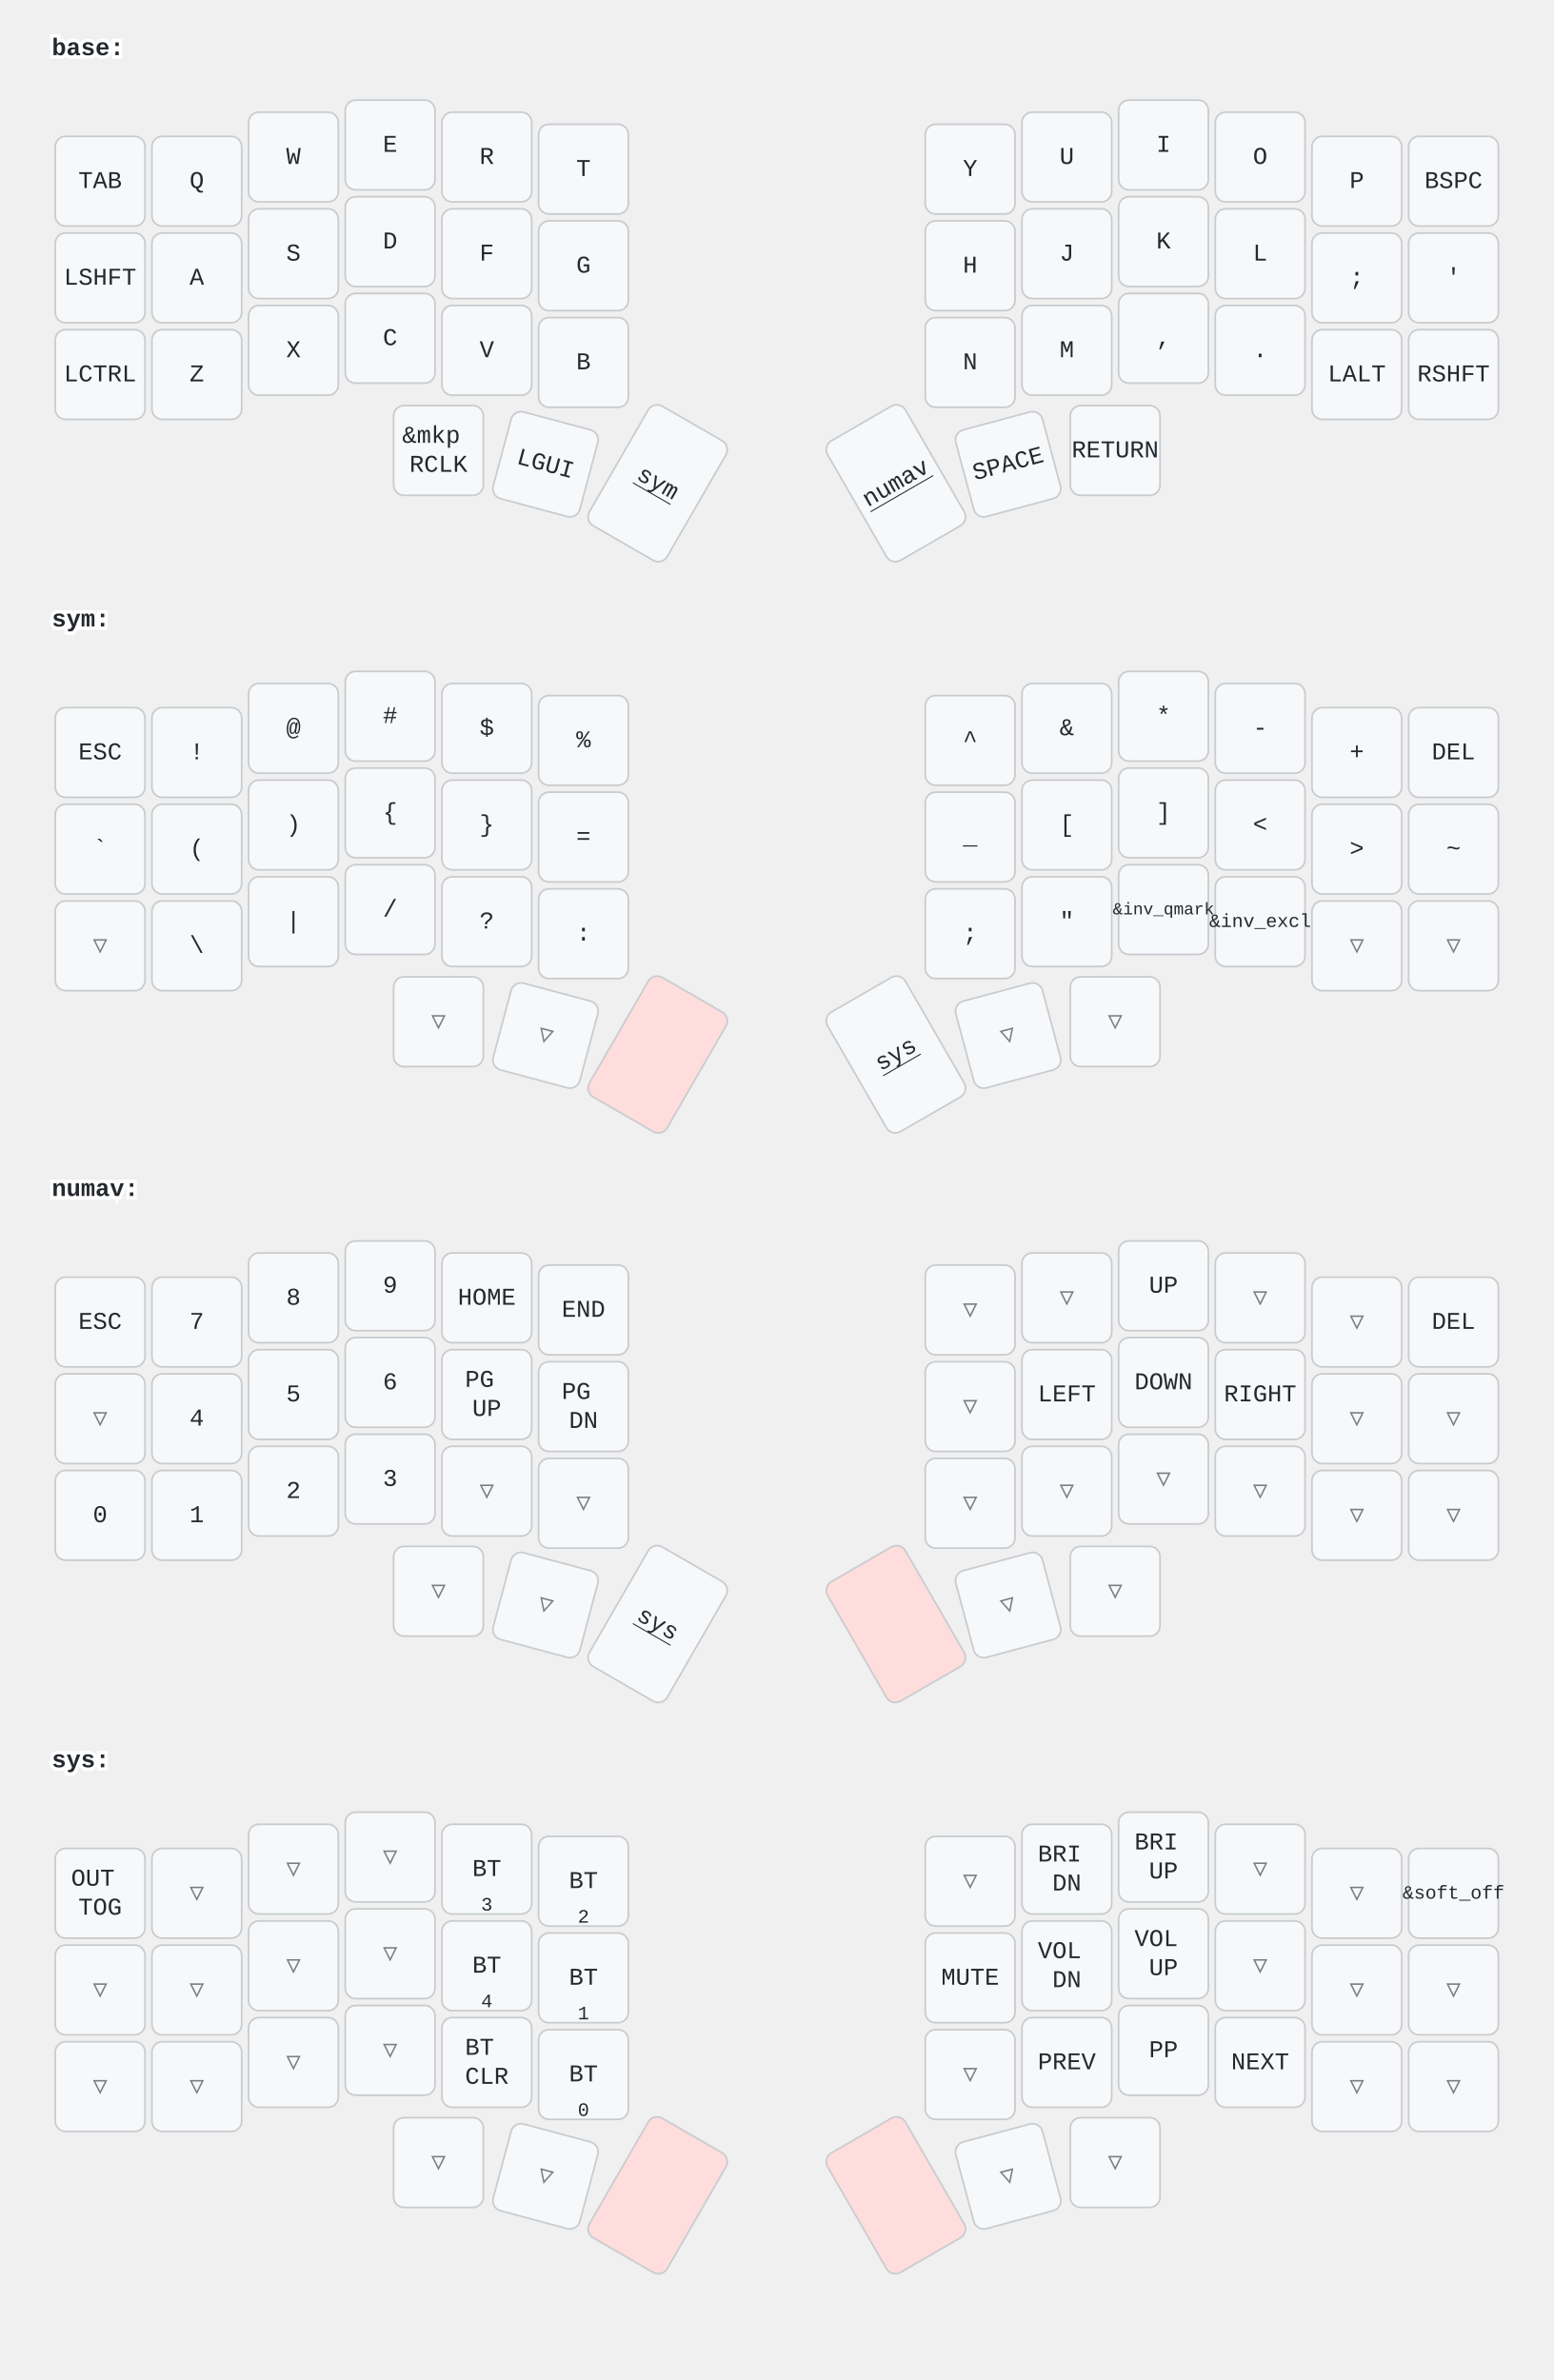
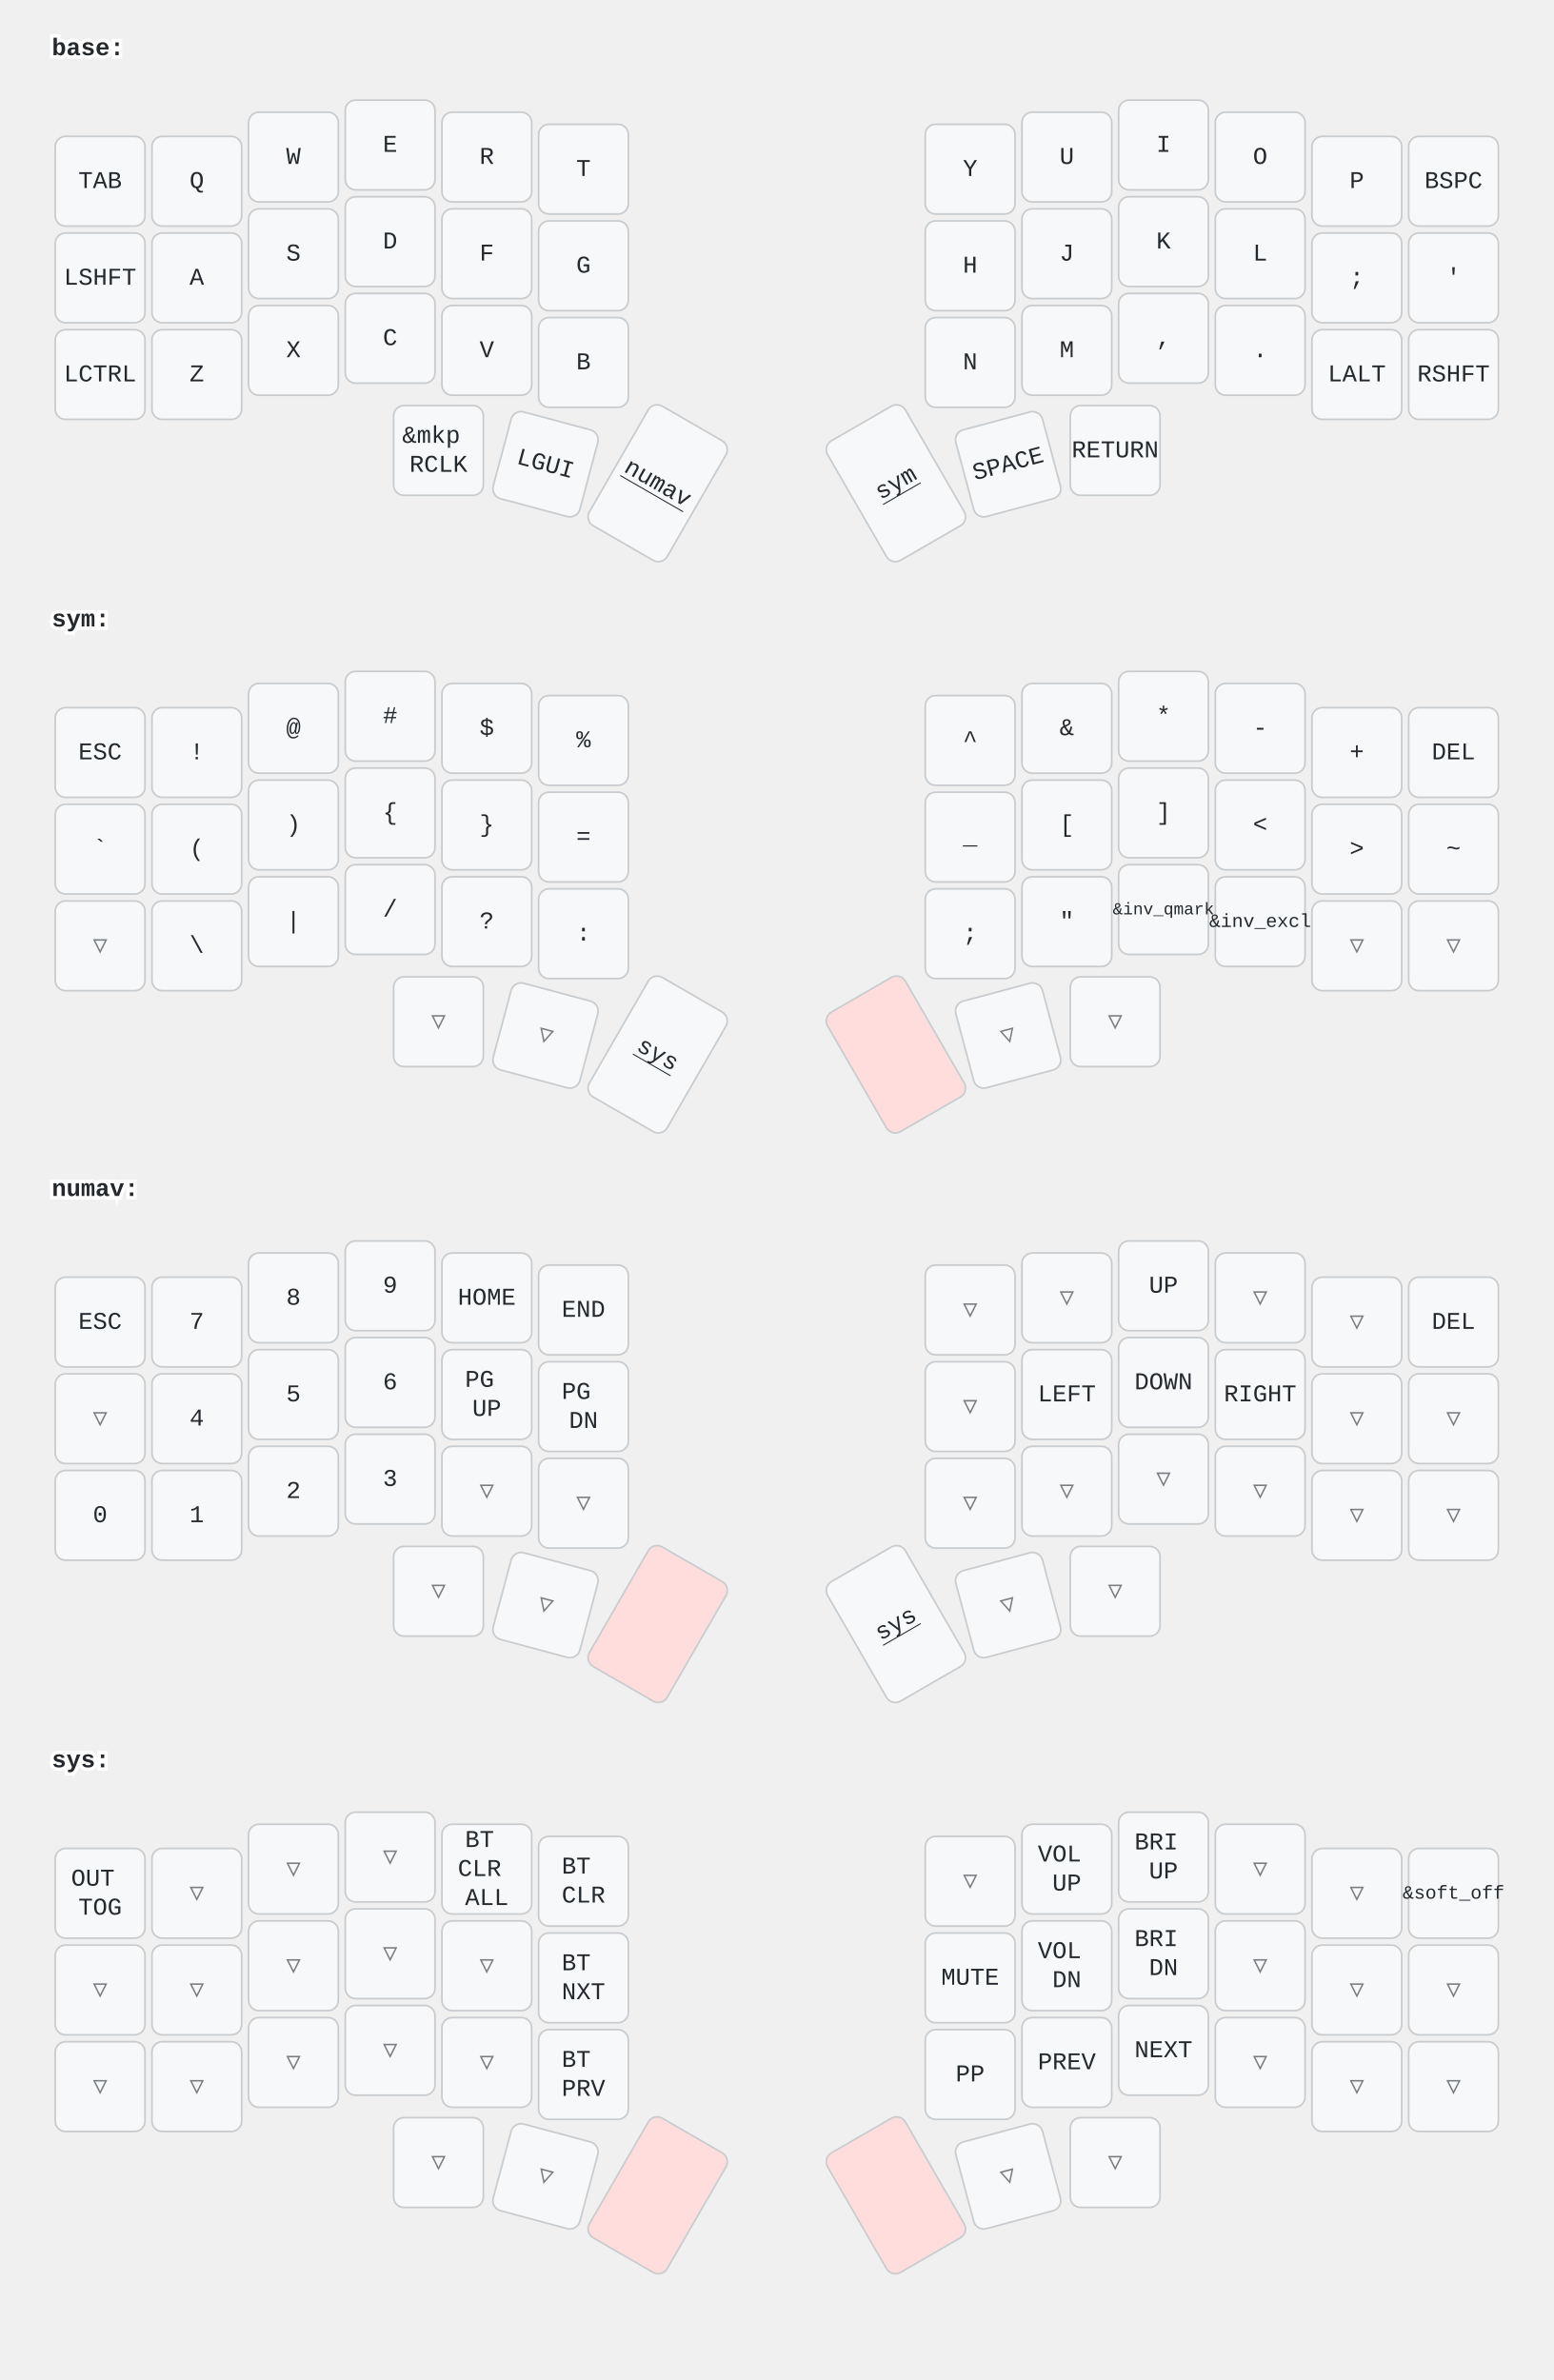
<svg xmlns="http://www.w3.org/2000/svg" width="900" height="1379" viewBox="0 0 900 1379" class="keymap">
  <style>/* inherit to force styles through use tags */
svg path {
    fill: inherit;
}

/* font and background color specifications */
svg.keymap {
    font-family: SFMono-Regular,Consolas,Liberation Mono,Menlo,monospace;
    font-size: 14px;
    font-kerning: normal;
    text-rendering: optimizeLegibility;
    fill: #24292e;
}

/* default key styling */
rect.key {
    fill: #f6f8fa;
}

rect.key, rect.combo {
    stroke: #c9cccf;
    stroke-width: 1;
}

/* default key side styling, only used is draw_key_sides is set */
rect.side {
    filter: brightness(90%);
}

/* color accent for combo boxes */
rect.combo, rect.combo-separate {
    fill: #cdf;
}

/* color accent for held keys */
rect.held, rect.combo.held {
    fill: #fdd;
}

/* color accent for ghost (optional) keys */
rect.ghost, rect.combo.ghost {
    stroke-dasharray: 4, 4;
    stroke-width: 2;
}

text {
    text-anchor: middle;
    dominant-baseline: middle;
}

/* styling for layer labels */
text.label {
    font-weight: bold;
    text-anchor: start;
    stroke: white;
    stroke-width: 4;
    paint-order: stroke;
}

/* styling for optional footer */
text.footer {
    text-anchor: end;
    dominant-baseline: auto;
    stroke: white;
    stroke-width: 4;
    paint-order: stroke;
}

/* styling for combo tap, and key non-tap label text */
text.combo, text.hold, text.shifted, text.left, text.right, text.tl, text.tr, text.bl, text.br {
    font-size: 11px;
}

text.hold, text.bl, text.br {
    text-anchor: middle;
    dominant-baseline: auto;
}

text.shifted, text.tl, text.tr {
    text-anchor: middle;
    dominant-baseline: hanging;
}

text.left, text.tl, text.bl {
    text-anchor: start;
}

text.right, text.tr, text.br {
    text-anchor: end;
}

text.layer-activator {
    text-decoration: underline;
}

/* styling for hold/shifted label text in combo box */
text.combo.hold, text.combo.shifted, text.combo.left, text.combo.right {
    font-size: 8px;
}

/* lighter symbol for transparent keys */
text.trans {
    fill: #7b7e81;
}

/* styling for combo dendrons */
path.combo {
    stroke-width: 1;
    stroke: gray;
    fill: none;
}

/* Start Tabler Icons Cleanup */
/* cannot use height/width with glyphs */
.icon-tabler &gt; path {
    fill: inherit;
    stroke: inherit;
    stroke-width: 2;
}
/* hide tabler's default box */
.icon-tabler &gt; path[stroke="none"][fill="none"] {
    visibility: hidden;
}
/* End Tabler Icons Cleanup */
</style>
  <g transform="translate(30, 0)" class="layer-base">
    <text x="0" y="28" class="label" id="base">base:</text>
    <g transform="translate(0, 56)">
      <g transform="translate(28, 49)" class="key keypos-0">
        <rect rx="6" ry="6" x="-26" y="-26" width="52" height="52" class="key" />
        <text x="0" y="0" class="key tap">TAB</text>
      </g>
      <g transform="translate(84, 49)" class="key keypos-1">
        <rect rx="6" ry="6" x="-26" y="-26" width="52" height="52" class="key" />
        <text x="0" y="0" class="key tap">Q</text>
      </g>
      <g transform="translate(140, 35)" class="key keypos-2">
        <rect rx="6" ry="6" x="-26" y="-26" width="52" height="52" class="key" />
        <text x="0" y="0" class="key tap">W</text>
      </g>
      <g transform="translate(196, 28)" class="key keypos-3">
        <rect rx="6" ry="6" x="-26" y="-26" width="52" height="52" class="key" />
        <text x="0" y="0" class="key tap">E</text>
      </g>
      <g transform="translate(252, 35)" class="key keypos-4">
        <rect rx="6" ry="6" x="-26" y="-26" width="52" height="52" class="key" />
        <text x="0" y="0" class="key tap">R</text>
      </g>
      <g transform="translate(308, 42)" class="key keypos-5">
        <rect rx="6" ry="6" x="-26" y="-26" width="52" height="52" class="key" />
        <text x="0" y="0" class="key tap">T</text>
      </g>
      <g transform="translate(532, 42)" class="key keypos-6">
        <rect rx="6" ry="6" x="-26" y="-26" width="52" height="52" class="key" />
        <text x="0" y="0" class="key tap">Y</text>
      </g>
      <g transform="translate(588, 35)" class="key keypos-7">
        <rect rx="6" ry="6" x="-26" y="-26" width="52" height="52" class="key" />
        <text x="0" y="0" class="key tap">U</text>
      </g>
      <g transform="translate(644, 28)" class="key keypos-8">
        <rect rx="6" ry="6" x="-26" y="-26" width="52" height="52" class="key" />
        <text x="0" y="0" class="key tap">I</text>
      </g>
      <g transform="translate(700, 35)" class="key keypos-9">
        <rect rx="6" ry="6" x="-26" y="-26" width="52" height="52" class="key" />
        <text x="0" y="0" class="key tap">O</text>
      </g>
      <g transform="translate(756, 49)" class="key keypos-10">
        <rect rx="6" ry="6" x="-26" y="-26" width="52" height="52" class="key" />
        <text x="0" y="0" class="key tap">P</text>
      </g>
      <g transform="translate(812, 49)" class="key keypos-11">
        <rect rx="6" ry="6" x="-26" y="-26" width="52" height="52" class="key" />
        <text x="0" y="0" class="key tap">BSPC</text>
      </g>
      <g transform="translate(28, 105)" class="key keypos-12">
        <rect rx="6" ry="6" x="-26" y="-26" width="52" height="52" class="key" />
        <text x="0" y="0" class="key tap">LSHFT</text>
      </g>
      <g transform="translate(84, 105)" class="key keypos-13">
        <rect rx="6" ry="6" x="-26" y="-26" width="52" height="52" class="key" />
        <text x="0" y="0" class="key tap">A</text>
      </g>
      <g transform="translate(140, 91)" class="key keypos-14">
        <rect rx="6" ry="6" x="-26" y="-26" width="52" height="52" class="key" />
        <text x="0" y="0" class="key tap">S</text>
      </g>
      <g transform="translate(196, 84)" class="key keypos-15">
        <rect rx="6" ry="6" x="-26" y="-26" width="52" height="52" class="key" />
        <text x="0" y="0" class="key tap">D</text>
      </g>
      <g transform="translate(252, 91)" class="key keypos-16">
        <rect rx="6" ry="6" x="-26" y="-26" width="52" height="52" class="key" />
        <text x="0" y="0" class="key tap">F</text>
      </g>
      <g transform="translate(308, 98)" class="key keypos-17">
        <rect rx="6" ry="6" x="-26" y="-26" width="52" height="52" class="key" />
        <text x="0" y="0" class="key tap">G</text>
      </g>
      <g transform="translate(532, 98)" class="key keypos-18">
        <rect rx="6" ry="6" x="-26" y="-26" width="52" height="52" class="key" />
        <text x="0" y="0" class="key tap">H</text>
      </g>
      <g transform="translate(588, 91)" class="key keypos-19">
        <rect rx="6" ry="6" x="-26" y="-26" width="52" height="52" class="key" />
        <text x="0" y="0" class="key tap">J</text>
      </g>
      <g transform="translate(644, 84)" class="key keypos-20">
        <rect rx="6" ry="6" x="-26" y="-26" width="52" height="52" class="key" />
        <text x="0" y="0" class="key tap">K</text>
      </g>
      <g transform="translate(700, 91)" class="key keypos-21">
        <rect rx="6" ry="6" x="-26" y="-26" width="52" height="52" class="key" />
        <text x="0" y="0" class="key tap">L</text>
      </g>
      <g transform="translate(756, 105)" class="key keypos-22">
        <rect rx="6" ry="6" x="-26" y="-26" width="52" height="52" class="key" />
        <text x="0" y="0" class="key tap">;</text>
      </g>
      <g transform="translate(812, 105)" class="key keypos-23">
        <rect rx="6" ry="6" x="-26" y="-26" width="52" height="52" class="key" />
        <text x="0" y="0" class="key tap">'</text>
      </g>
      <g transform="translate(28, 161)" class="key keypos-24">
        <rect rx="6" ry="6" x="-26" y="-26" width="52" height="52" class="key" />
        <text x="0" y="0" class="key tap">LCTRL</text>
      </g>
      <g transform="translate(84, 161)" class="key keypos-25">
        <rect rx="6" ry="6" x="-26" y="-26" width="52" height="52" class="key" />
        <text x="0" y="0" class="key tap">Z</text>
      </g>
      <g transform="translate(140, 147)" class="key keypos-26">
        <rect rx="6" ry="6" x="-26" y="-26" width="52" height="52" class="key" />
        <text x="0" y="0" class="key tap">X</text>
      </g>
      <g transform="translate(196, 140)" class="key keypos-27">
        <rect rx="6" ry="6" x="-26" y="-26" width="52" height="52" class="key" />
        <text x="0" y="0" class="key tap">C</text>
      </g>
      <g transform="translate(252, 147)" class="key keypos-28">
        <rect rx="6" ry="6" x="-26" y="-26" width="52" height="52" class="key" />
        <text x="0" y="0" class="key tap">V</text>
      </g>
      <g transform="translate(308, 154)" class="key keypos-29">
        <rect rx="6" ry="6" x="-26" y="-26" width="52" height="52" class="key" />
        <text x="0" y="0" class="key tap">B</text>
      </g>
      <g transform="translate(532, 154)" class="key keypos-30">
        <rect rx="6" ry="6" x="-26" y="-26" width="52" height="52" class="key" />
        <text x="0" y="0" class="key tap">N</text>
      </g>
      <g transform="translate(588, 147)" class="key keypos-31">
        <rect rx="6" ry="6" x="-26" y="-26" width="52" height="52" class="key" />
        <text x="0" y="0" class="key tap">M</text>
      </g>
      <g transform="translate(644, 140)" class="key keypos-32">
        <rect rx="6" ry="6" x="-26" y="-26" width="52" height="52" class="key" />
        <text x="0" y="0" class="key tap">,</text>
      </g>
      <g transform="translate(700, 147)" class="key keypos-33">
        <rect rx="6" ry="6" x="-26" y="-26" width="52" height="52" class="key" />
        <text x="0" y="0" class="key tap">.</text>
      </g>
      <g transform="translate(756, 161)" class="key keypos-34">
        <rect rx="6" ry="6" x="-26" y="-26" width="52" height="52" class="key" />
        <text x="0" y="0" class="key tap">LALT</text>
      </g>
      <g transform="translate(812, 161)" class="key keypos-35">
        <rect rx="6" ry="6" x="-26" y="-26" width="52" height="52" class="key" />
        <text x="0" y="0" class="key tap">RSHFT</text>
      </g>
      <g transform="translate(224, 205)" class="key keypos-36">
        <rect rx="6" ry="6" x="-26" y="-26" width="52" height="52" class="key" />
        <text x="0" y="0" class="key tap">
          <tspan x="0" dy="-0.6em">&amp;mkp</tspan>
          <tspan x="0" dy="1.2em">RCLK</tspan>
        </text>
      </g>
      <g transform="translate(286, 213) rotate(15.0)" class="key keypos-37">
        <rect rx="6" ry="6" x="-26" y="-26" width="52" height="52" class="key" />
        <text x="0" y="0" class="key tap">LGUI</text>
      </g>
      <g transform="translate(351, 224) rotate(30.0)" class="key keypos-38">
        <rect rx="6" ry="6" x="-26" y="-40" width="52" height="80" class="key" />
+         <a href="#numav">
+           <text x="0" y="0" class="key tap layer-activator">numav</text>
+         </a>
+       </g>
+       <g transform="translate(489, 224) rotate(-30.0)" class="key keypos-39">
+         <rect rx="6" ry="6" x="-26" y="-40" width="52" height="80" class="key" />
        <a href="#sym">
          <text x="0" y="0" class="key tap layer-activator">sym</text>
-         </a>
-       </g>
-       <g transform="translate(489, 224) rotate(-30.0)" class="key keypos-39">
-         <rect rx="6" ry="6" x="-26" y="-40" width="52" height="80" class="key" />
-         <a href="#numav">
-           <text x="0" y="0" class="key tap layer-activator">numav</text>
        </a>
      </g>
      <g transform="translate(554, 213) rotate(-15.0)" class="key keypos-40">
        <rect rx="6" ry="6" x="-26" y="-26" width="52" height="52" class="key" />
        <text x="0" y="0" class="key tap">SPACE</text>
      </g>
      <g transform="translate(616, 205)" class="key keypos-41">
        <rect rx="6" ry="6" x="-26" y="-26" width="52" height="52" class="key" />
        <text x="0" y="0" class="key tap">RETURN</text>
      </g>
    </g>
  </g>
  <g transform="translate(30, 331)" class="layer-sym">
    <text x="0" y="28" class="label" id="sym">sym:</text>
    <g transform="translate(0, 56)">
      <g transform="translate(28, 49)" class="key keypos-0">
        <rect rx="6" ry="6" x="-26" y="-26" width="52" height="52" class="key" />
        <text x="0" y="0" class="key tap">ESC</text>
      </g>
      <g transform="translate(84, 49)" class="key keypos-1">
        <rect rx="6" ry="6" x="-26" y="-26" width="52" height="52" class="key" />
        <text x="0" y="0" class="key tap">!</text>
      </g>
      <g transform="translate(140, 35)" class="key keypos-2">
        <rect rx="6" ry="6" x="-26" y="-26" width="52" height="52" class="key" />
        <text x="0" y="0" class="key tap">@</text>
      </g>
      <g transform="translate(196, 28)" class="key keypos-3">
        <rect rx="6" ry="6" x="-26" y="-26" width="52" height="52" class="key" />
        <text x="0" y="0" class="key tap">#</text>
      </g>
      <g transform="translate(252, 35)" class="key keypos-4">
        <rect rx="6" ry="6" x="-26" y="-26" width="52" height="52" class="key" />
        <text x="0" y="0" class="key tap">$</text>
      </g>
      <g transform="translate(308, 42)" class="key keypos-5">
        <rect rx="6" ry="6" x="-26" y="-26" width="52" height="52" class="key" />
        <text x="0" y="0" class="key tap">%</text>
      </g>
      <g transform="translate(532, 42)" class="key keypos-6">
        <rect rx="6" ry="6" x="-26" y="-26" width="52" height="52" class="key" />
        <text x="0" y="0" class="key tap">^</text>
      </g>
      <g transform="translate(588, 35)" class="key keypos-7">
        <rect rx="6" ry="6" x="-26" y="-26" width="52" height="52" class="key" />
        <text x="0" y="0" class="key tap">&amp;</text>
      </g>
      <g transform="translate(644, 28)" class="key keypos-8">
        <rect rx="6" ry="6" x="-26" y="-26" width="52" height="52" class="key" />
        <text x="0" y="0" class="key tap">*</text>
      </g>
      <g transform="translate(700, 35)" class="key keypos-9">
        <rect rx="6" ry="6" x="-26" y="-26" width="52" height="52" class="key" />
        <text x="0" y="0" class="key tap">-</text>
      </g>
      <g transform="translate(756, 49)" class="key keypos-10">
        <rect rx="6" ry="6" x="-26" y="-26" width="52" height="52" class="key" />
        <text x="0" y="0" class="key tap">+</text>
      </g>
      <g transform="translate(812, 49)" class="key keypos-11">
        <rect rx="6" ry="6" x="-26" y="-26" width="52" height="52" class="key" />
        <text x="0" y="0" class="key tap">DEL</text>
      </g>
      <g transform="translate(28, 105)" class="key keypos-12">
        <rect rx="6" ry="6" x="-26" y="-26" width="52" height="52" class="key" />
        <text x="0" y="0" class="key tap">`</text>
      </g>
      <g transform="translate(84, 105)" class="key keypos-13">
        <rect rx="6" ry="6" x="-26" y="-26" width="52" height="52" class="key" />
        <text x="0" y="0" class="key tap">(</text>
      </g>
      <g transform="translate(140, 91)" class="key keypos-14">
        <rect rx="6" ry="6" x="-26" y="-26" width="52" height="52" class="key" />
        <text x="0" y="0" class="key tap">)</text>
      </g>
      <g transform="translate(196, 84)" class="key keypos-15">
        <rect rx="6" ry="6" x="-26" y="-26" width="52" height="52" class="key" />
        <text x="0" y="0" class="key tap">{</text>
      </g>
      <g transform="translate(252, 91)" class="key keypos-16">
        <rect rx="6" ry="6" x="-26" y="-26" width="52" height="52" class="key" />
        <text x="0" y="0" class="key tap">}</text>
      </g>
      <g transform="translate(308, 98)" class="key keypos-17">
        <rect rx="6" ry="6" x="-26" y="-26" width="52" height="52" class="key" />
        <text x="0" y="0" class="key tap">=</text>
      </g>
      <g transform="translate(532, 98)" class="key keypos-18">
        <rect rx="6" ry="6" x="-26" y="-26" width="52" height="52" class="key" />
        <text x="0" y="0" class="key tap">_</text>
      </g>
      <g transform="translate(588, 91)" class="key keypos-19">
        <rect rx="6" ry="6" x="-26" y="-26" width="52" height="52" class="key" />
        <text x="0" y="0" class="key tap">[</text>
      </g>
      <g transform="translate(644, 84)" class="key keypos-20">
        <rect rx="6" ry="6" x="-26" y="-26" width="52" height="52" class="key" />
        <text x="0" y="0" class="key tap">]</text>
      </g>
      <g transform="translate(700, 91)" class="key keypos-21">
        <rect rx="6" ry="6" x="-26" y="-26" width="52" height="52" class="key" />
        <text x="0" y="0" class="key tap">&lt;</text>
      </g>
      <g transform="translate(756, 105)" class="key keypos-22">
        <rect rx="6" ry="6" x="-26" y="-26" width="52" height="52" class="key" />
        <text x="0" y="0" class="key tap">&gt;</text>
      </g>
      <g transform="translate(812, 105)" class="key keypos-23">
        <rect rx="6" ry="6" x="-26" y="-26" width="52" height="52" class="key" />
        <text x="0" y="0" class="key tap">~</text>
      </g>
      <g transform="translate(28, 161)" class="key trans keypos-24">
        <rect rx="6" ry="6" x="-26" y="-26" width="52" height="52" class="key trans" />
        <text x="0" y="0" class="key trans tap">▽</text>
      </g>
      <g transform="translate(84, 161)" class="key keypos-25">
        <rect rx="6" ry="6" x="-26" y="-26" width="52" height="52" class="key" />
        <text x="0" y="0" class="key tap">\</text>
      </g>
      <g transform="translate(140, 147)" class="key keypos-26">
        <rect rx="6" ry="6" x="-26" y="-26" width="52" height="52" class="key" />
        <text x="0" y="0" class="key tap">|</text>
      </g>
      <g transform="translate(196, 140)" class="key keypos-27">
        <rect rx="6" ry="6" x="-26" y="-26" width="52" height="52" class="key" />
        <text x="0" y="0" class="key tap">/</text>
      </g>
      <g transform="translate(252, 147)" class="key keypos-28">
        <rect rx="6" ry="6" x="-26" y="-26" width="52" height="52" class="key" />
        <text x="0" y="0" class="key tap">?</text>
      </g>
      <g transform="translate(308, 154)" class="key keypos-29">
        <rect rx="6" ry="6" x="-26" y="-26" width="52" height="52" class="key" />
        <text x="0" y="0" class="key tap">:</text>
      </g>
      <g transform="translate(532, 154)" class="key keypos-30">
        <rect rx="6" ry="6" x="-26" y="-26" width="52" height="52" class="key" />
        <text x="0" y="0" class="key tap">;</text>
      </g>
      <g transform="translate(588, 147)" class="key keypos-31">
        <rect rx="6" ry="6" x="-26" y="-26" width="52" height="52" class="key" />
        <text x="0" y="0" class="key tap">"</text>
      </g>
      <g transform="translate(644, 140)" class="key keypos-32">
        <rect rx="6" ry="6" x="-26" y="-26" width="52" height="52" class="key" />
        <text x="0" y="0" class="key tap">
          <tspan style="font-size: 70%">&amp;inv_qmark</tspan>
        </text>
      </g>
      <g transform="translate(700, 147)" class="key keypos-33">
        <rect rx="6" ry="6" x="-26" y="-26" width="52" height="52" class="key" />
        <text x="0" y="0" class="key tap">
          <tspan style="font-size: 78%">&amp;inv_excl</tspan>
        </text>
      </g>
      <g transform="translate(756, 161)" class="key trans keypos-34">
        <rect rx="6" ry="6" x="-26" y="-26" width="52" height="52" class="key trans" />
        <text x="0" y="0" class="key trans tap">▽</text>
      </g>
      <g transform="translate(812, 161)" class="key trans keypos-35">
        <rect rx="6" ry="6" x="-26" y="-26" width="52" height="52" class="key trans" />
        <text x="0" y="0" class="key trans tap">▽</text>
      </g>
      <g transform="translate(224, 205)" class="key trans keypos-36">
        <rect rx="6" ry="6" x="-26" y="-26" width="52" height="52" class="key trans" />
        <text x="0" y="0" class="key trans tap">▽</text>
      </g>
      <g transform="translate(286, 213) rotate(15.0)" class="key trans keypos-37">
        <rect rx="6" ry="6" x="-26" y="-26" width="52" height="52" class="key trans" />
        <text x="0" y="0" class="key trans tap">▽</text>
      </g>
-       <g transform="translate(351, 224) rotate(30.0)" class="key held keypos-38">
-         <rect rx="6" ry="6" x="-26" y="-40" width="52" height="80" class="key held" />
-       </g>
-       <g transform="translate(489, 224) rotate(-30.0)" class="key keypos-39">
+       <g transform="translate(351, 224) rotate(30.0)" class="key keypos-38">
        <rect rx="6" ry="6" x="-26" y="-40" width="52" height="80" class="key" />
        <a href="#sys">
          <text x="0" y="0" class="key tap layer-activator">sys</text>
        </a>
+       </g>
+       <g transform="translate(489, 224) rotate(-30.0)" class="key held keypos-39">
+         <rect rx="6" ry="6" x="-26" y="-40" width="52" height="80" class="key held" />
      </g>
      <g transform="translate(554, 213) rotate(-15.0)" class="key trans keypos-40">
        <rect rx="6" ry="6" x="-26" y="-26" width="52" height="52" class="key trans" />
        <text x="0" y="0" class="key trans tap">▽</text>
      </g>
      <g transform="translate(616, 205)" class="key trans keypos-41">
        <rect rx="6" ry="6" x="-26" y="-26" width="52" height="52" class="key trans" />
        <text x="0" y="0" class="key trans tap">▽</text>
      </g>
    </g>
  </g>
  <g transform="translate(30, 661)" class="layer-numav">
    <text x="0" y="28" class="label" id="numav">numav:</text>
    <g transform="translate(0, 56)">
      <g transform="translate(28, 49)" class="key keypos-0">
        <rect rx="6" ry="6" x="-26" y="-26" width="52" height="52" class="key" />
        <text x="0" y="0" class="key tap">ESC</text>
      </g>
      <g transform="translate(84, 49)" class="key keypos-1">
        <rect rx="6" ry="6" x="-26" y="-26" width="52" height="52" class="key" />
        <text x="0" y="0" class="key tap">7</text>
      </g>
      <g transform="translate(140, 35)" class="key keypos-2">
        <rect rx="6" ry="6" x="-26" y="-26" width="52" height="52" class="key" />
        <text x="0" y="0" class="key tap">8</text>
      </g>
      <g transform="translate(196, 28)" class="key keypos-3">
        <rect rx="6" ry="6" x="-26" y="-26" width="52" height="52" class="key" />
        <text x="0" y="0" class="key tap">9</text>
      </g>
      <g transform="translate(252, 35)" class="key keypos-4">
        <rect rx="6" ry="6" x="-26" y="-26" width="52" height="52" class="key" />
        <text x="0" y="0" class="key tap">HOME</text>
      </g>
      <g transform="translate(308, 42)" class="key keypos-5">
        <rect rx="6" ry="6" x="-26" y="-26" width="52" height="52" class="key" />
        <text x="0" y="0" class="key tap">END</text>
      </g>
      <g transform="translate(532, 42)" class="key trans keypos-6">
        <rect rx="6" ry="6" x="-26" y="-26" width="52" height="52" class="key trans" />
        <text x="0" y="0" class="key trans tap">▽</text>
      </g>
      <g transform="translate(588, 35)" class="key trans keypos-7">
        <rect rx="6" ry="6" x="-26" y="-26" width="52" height="52" class="key trans" />
        <text x="0" y="0" class="key trans tap">▽</text>
      </g>
      <g transform="translate(644, 28)" class="key keypos-8">
        <rect rx="6" ry="6" x="-26" y="-26" width="52" height="52" class="key" />
        <text x="0" y="0" class="key tap">UP</text>
      </g>
      <g transform="translate(700, 35)" class="key trans keypos-9">
        <rect rx="6" ry="6" x="-26" y="-26" width="52" height="52" class="key trans" />
        <text x="0" y="0" class="key trans tap">▽</text>
      </g>
      <g transform="translate(756, 49)" class="key trans keypos-10">
        <rect rx="6" ry="6" x="-26" y="-26" width="52" height="52" class="key trans" />
        <text x="0" y="0" class="key trans tap">▽</text>
      </g>
      <g transform="translate(812, 49)" class="key keypos-11">
        <rect rx="6" ry="6" x="-26" y="-26" width="52" height="52" class="key" />
        <text x="0" y="0" class="key tap">DEL</text>
      </g>
      <g transform="translate(28, 105)" class="key trans keypos-12">
        <rect rx="6" ry="6" x="-26" y="-26" width="52" height="52" class="key trans" />
        <text x="0" y="0" class="key trans tap">▽</text>
      </g>
      <g transform="translate(84, 105)" class="key keypos-13">
        <rect rx="6" ry="6" x="-26" y="-26" width="52" height="52" class="key" />
        <text x="0" y="0" class="key tap">4</text>
      </g>
      <g transform="translate(140, 91)" class="key keypos-14">
        <rect rx="6" ry="6" x="-26" y="-26" width="52" height="52" class="key" />
        <text x="0" y="0" class="key tap">5</text>
      </g>
      <g transform="translate(196, 84)" class="key keypos-15">
        <rect rx="6" ry="6" x="-26" y="-26" width="52" height="52" class="key" />
        <text x="0" y="0" class="key tap">6</text>
      </g>
      <g transform="translate(252, 91)" class="key keypos-16">
        <rect rx="6" ry="6" x="-26" y="-26" width="52" height="52" class="key" />
        <text x="0" y="0" class="key tap">
          <tspan x="0" dy="-0.6em">PG</tspan>
          <tspan x="0" dy="1.2em">UP</tspan>
        </text>
      </g>
      <g transform="translate(308, 98)" class="key keypos-17">
        <rect rx="6" ry="6" x="-26" y="-26" width="52" height="52" class="key" />
        <text x="0" y="0" class="key tap">
          <tspan x="0" dy="-0.6em">PG</tspan>
          <tspan x="0" dy="1.2em">DN</tspan>
        </text>
      </g>
      <g transform="translate(532, 98)" class="key trans keypos-18">
        <rect rx="6" ry="6" x="-26" y="-26" width="52" height="52" class="key trans" />
        <text x="0" y="0" class="key trans tap">▽</text>
      </g>
      <g transform="translate(588, 91)" class="key keypos-19">
        <rect rx="6" ry="6" x="-26" y="-26" width="52" height="52" class="key" />
        <text x="0" y="0" class="key tap">LEFT</text>
      </g>
      <g transform="translate(644, 84)" class="key keypos-20">
        <rect rx="6" ry="6" x="-26" y="-26" width="52" height="52" class="key" />
        <text x="0" y="0" class="key tap">DOWN</text>
      </g>
      <g transform="translate(700, 91)" class="key keypos-21">
        <rect rx="6" ry="6" x="-26" y="-26" width="52" height="52" class="key" />
        <text x="0" y="0" class="key tap">RIGHT</text>
      </g>
      <g transform="translate(756, 105)" class="key trans keypos-22">
        <rect rx="6" ry="6" x="-26" y="-26" width="52" height="52" class="key trans" />
        <text x="0" y="0" class="key trans tap">▽</text>
      </g>
      <g transform="translate(812, 105)" class="key trans keypos-23">
        <rect rx="6" ry="6" x="-26" y="-26" width="52" height="52" class="key trans" />
        <text x="0" y="0" class="key trans tap">▽</text>
      </g>
      <g transform="translate(28, 161)" class="key keypos-24">
        <rect rx="6" ry="6" x="-26" y="-26" width="52" height="52" class="key" />
        <text x="0" y="0" class="key tap">0</text>
      </g>
      <g transform="translate(84, 161)" class="key keypos-25">
        <rect rx="6" ry="6" x="-26" y="-26" width="52" height="52" class="key" />
        <text x="0" y="0" class="key tap">1</text>
      </g>
      <g transform="translate(140, 147)" class="key keypos-26">
        <rect rx="6" ry="6" x="-26" y="-26" width="52" height="52" class="key" />
        <text x="0" y="0" class="key tap">2</text>
      </g>
      <g transform="translate(196, 140)" class="key keypos-27">
        <rect rx="6" ry="6" x="-26" y="-26" width="52" height="52" class="key" />
        <text x="0" y="0" class="key tap">3</text>
      </g>
      <g transform="translate(252, 147)" class="key trans keypos-28">
        <rect rx="6" ry="6" x="-26" y="-26" width="52" height="52" class="key trans" />
        <text x="0" y="0" class="key trans tap">▽</text>
      </g>
      <g transform="translate(308, 154)" class="key trans keypos-29">
        <rect rx="6" ry="6" x="-26" y="-26" width="52" height="52" class="key trans" />
        <text x="0" y="0" class="key trans tap">▽</text>
      </g>
      <g transform="translate(532, 154)" class="key trans keypos-30">
        <rect rx="6" ry="6" x="-26" y="-26" width="52" height="52" class="key trans" />
        <text x="0" y="0" class="key trans tap">▽</text>
      </g>
      <g transform="translate(588, 147)" class="key trans keypos-31">
        <rect rx="6" ry="6" x="-26" y="-26" width="52" height="52" class="key trans" />
        <text x="0" y="0" class="key trans tap">▽</text>
      </g>
      <g transform="translate(644, 140)" class="key trans keypos-32">
        <rect rx="6" ry="6" x="-26" y="-26" width="52" height="52" class="key trans" />
        <text x="0" y="0" class="key trans tap">▽</text>
      </g>
      <g transform="translate(700, 147)" class="key trans keypos-33">
        <rect rx="6" ry="6" x="-26" y="-26" width="52" height="52" class="key trans" />
        <text x="0" y="0" class="key trans tap">▽</text>
      </g>
      <g transform="translate(756, 161)" class="key trans keypos-34">
        <rect rx="6" ry="6" x="-26" y="-26" width="52" height="52" class="key trans" />
        <text x="0" y="0" class="key trans tap">▽</text>
      </g>
      <g transform="translate(812, 161)" class="key trans keypos-35">
        <rect rx="6" ry="6" x="-26" y="-26" width="52" height="52" class="key trans" />
        <text x="0" y="0" class="key trans tap">▽</text>
      </g>
      <g transform="translate(224, 205)" class="key trans keypos-36">
        <rect rx="6" ry="6" x="-26" y="-26" width="52" height="52" class="key trans" />
        <text x="0" y="0" class="key trans tap">▽</text>
      </g>
      <g transform="translate(286, 213) rotate(15.0)" class="key trans keypos-37">
        <rect rx="6" ry="6" x="-26" y="-26" width="52" height="52" class="key trans" />
        <text x="0" y="0" class="key trans tap">▽</text>
      </g>
-       <g transform="translate(351, 224) rotate(30.0)" class="key keypos-38">
+       <g transform="translate(351, 224) rotate(30.0)" class="key held keypos-38">
+         <rect rx="6" ry="6" x="-26" y="-40" width="52" height="80" class="key held" />
+       </g>
+       <g transform="translate(489, 224) rotate(-30.0)" class="key keypos-39">
        <rect rx="6" ry="6" x="-26" y="-40" width="52" height="80" class="key" />
        <a href="#sys">
          <text x="0" y="0" class="key tap layer-activator">sys</text>
        </a>
-       </g>
-       <g transform="translate(489, 224) rotate(-30.0)" class="key held keypos-39">
-         <rect rx="6" ry="6" x="-26" y="-40" width="52" height="80" class="key held" />
      </g>
      <g transform="translate(554, 213) rotate(-15.0)" class="key trans keypos-40">
        <rect rx="6" ry="6" x="-26" y="-26" width="52" height="52" class="key trans" />
        <text x="0" y="0" class="key trans tap">▽</text>
      </g>
      <g transform="translate(616, 205)" class="key trans keypos-41">
        <rect rx="6" ry="6" x="-26" y="-26" width="52" height="52" class="key trans" />
        <text x="0" y="0" class="key trans tap">▽</text>
      </g>
    </g>
  </g>
  <g transform="translate(30, 992)" class="layer-sys">
    <text x="0" y="28" class="label" id="sys">sys:</text>
    <g transform="translate(0, 56)">
      <g transform="translate(28, 49)" class="key keypos-0">
        <rect rx="6" ry="6" x="-26" y="-26" width="52" height="52" class="key" />
        <text x="0" y="0" class="key tap">
          <tspan x="0" dy="-0.6em">OUT</tspan>
          <tspan x="0" dy="1.2em">TOG</tspan>
        </text>
      </g>
      <g transform="translate(84, 49)" class="key trans keypos-1">
        <rect rx="6" ry="6" x="-26" y="-26" width="52" height="52" class="key trans" />
        <text x="0" y="0" class="key trans tap">▽</text>
      </g>
      <g transform="translate(140, 35)" class="key trans keypos-2">
        <rect rx="6" ry="6" x="-26" y="-26" width="52" height="52" class="key trans" />
        <text x="0" y="0" class="key trans tap">▽</text>
      </g>
      <g transform="translate(196, 28)" class="key trans keypos-3">
        <rect rx="6" ry="6" x="-26" y="-26" width="52" height="52" class="key trans" />
        <text x="0" y="0" class="key trans tap">▽</text>
      </g>
      <g transform="translate(252, 35)" class="key keypos-4">
        <rect rx="6" ry="6" x="-26" y="-26" width="52" height="52" class="key" />
-         <text x="0" y="0" class="key tap">BT</text>
-         <text x="0" y="24" class="key hold">3</text>
+         <text x="0" y="0" class="key tap">
+           <tspan x="0" dy="-1.2em">BT</tspan>
+           <tspan x="0" dy="1.2em">CLR</tspan>
+           <tspan x="0" dy="1.2em">ALL</tspan>
+         </text>
      </g>
      <g transform="translate(308, 42)" class="key keypos-5">
        <rect rx="6" ry="6" x="-26" y="-26" width="52" height="52" class="key" />
-         <text x="0" y="0" class="key tap">BT</text>
-         <text x="0" y="24" class="key hold">2</text>
+         <text x="0" y="0" class="key tap">
+           <tspan x="0" dy="-0.6em">BT</tspan>
+           <tspan x="0" dy="1.2em">CLR</tspan>
+         </text>
      </g>
      <g transform="translate(532, 42)" class="key trans keypos-6">
        <rect rx="6" ry="6" x="-26" y="-26" width="52" height="52" class="key trans" />
        <text x="0" y="0" class="key trans tap">▽</text>
      </g>
      <g transform="translate(588, 35)" class="key keypos-7">
+         <rect rx="6" ry="6" x="-26" y="-26" width="52" height="52" class="key" />
+         <text x="0" y="0" class="key tap">
+           <tspan x="0" dy="-0.6em">VOL</tspan>
+           <tspan x="0" dy="1.2em">UP</tspan>
+         </text>
+       </g>
+       <g transform="translate(644, 28)" class="key keypos-8">
+         <rect rx="6" ry="6" x="-26" y="-26" width="52" height="52" class="key" />
+         <text x="0" y="0" class="key tap">
+           <tspan x="0" dy="-0.6em">BRI</tspan>
+           <tspan x="0" dy="1.2em">UP</tspan>
+         </text>
+       </g>
+       <g transform="translate(700, 35)" class="key trans keypos-9">
+         <rect rx="6" ry="6" x="-26" y="-26" width="52" height="52" class="key trans" />
+         <text x="0" y="0" class="key trans tap">▽</text>
+       </g>
+       <g transform="translate(756, 49)" class="key trans keypos-10">
+         <rect rx="6" ry="6" x="-26" y="-26" width="52" height="52" class="key trans" />
+         <text x="0" y="0" class="key trans tap">▽</text>
+       </g>
+       <g transform="translate(812, 49)" class="key keypos-11">
+         <rect rx="6" ry="6" x="-26" y="-26" width="52" height="52" class="key" />
+         <text x="0" y="0" class="key tap">
+           <tspan style="font-size: 78%">&amp;soft_off</tspan>
+         </text>
+       </g>
+       <g transform="translate(28, 105)" class="key trans keypos-12">
+         <rect rx="6" ry="6" x="-26" y="-26" width="52" height="52" class="key trans" />
+         <text x="0" y="0" class="key trans tap">▽</text>
+       </g>
+       <g transform="translate(84, 105)" class="key trans keypos-13">
+         <rect rx="6" ry="6" x="-26" y="-26" width="52" height="52" class="key trans" />
+         <text x="0" y="0" class="key trans tap">▽</text>
+       </g>
+       <g transform="translate(140, 91)" class="key trans keypos-14">
+         <rect rx="6" ry="6" x="-26" y="-26" width="52" height="52" class="key trans" />
+         <text x="0" y="0" class="key trans tap">▽</text>
+       </g>
+       <g transform="translate(196, 84)" class="key trans keypos-15">
+         <rect rx="6" ry="6" x="-26" y="-26" width="52" height="52" class="key trans" />
+         <text x="0" y="0" class="key trans tap">▽</text>
+       </g>
+       <g transform="translate(252, 91)" class="key trans keypos-16">
+         <rect rx="6" ry="6" x="-26" y="-26" width="52" height="52" class="key trans" />
+         <text x="0" y="0" class="key trans tap">▽</text>
+       </g>
+       <g transform="translate(308, 98)" class="key keypos-17">
+         <rect rx="6" ry="6" x="-26" y="-26" width="52" height="52" class="key" />
+         <text x="0" y="0" class="key tap">
+           <tspan x="0" dy="-0.6em">BT</tspan>
+           <tspan x="0" dy="1.2em">NXT</tspan>
+         </text>
+       </g>
+       <g transform="translate(532, 98)" class="key keypos-18">
+         <rect rx="6" ry="6" x="-26" y="-26" width="52" height="52" class="key" />
+         <text x="0" y="0" class="key tap">MUTE</text>
+       </g>
+       <g transform="translate(588, 91)" class="key keypos-19">
+         <rect rx="6" ry="6" x="-26" y="-26" width="52" height="52" class="key" />
+         <text x="0" y="0" class="key tap">
+           <tspan x="0" dy="-0.6em">VOL</tspan>
+           <tspan x="0" dy="1.2em">DN</tspan>
+         </text>
+       </g>
+       <g transform="translate(644, 84)" class="key keypos-20">
        <rect rx="6" ry="6" x="-26" y="-26" width="52" height="52" class="key" />
        <text x="0" y="0" class="key tap">
          <tspan x="0" dy="-0.6em">BRI</tspan>
          <tspan x="0" dy="1.2em">DN</tspan>
        </text>
      </g>
-       <g transform="translate(644, 28)" class="key keypos-8">
-         <rect rx="6" ry="6" x="-26" y="-26" width="52" height="52" class="key" />
-         <text x="0" y="0" class="key tap">
-           <tspan x="0" dy="-0.6em">BRI</tspan>
-           <tspan x="0" dy="1.2em">UP</tspan>
-         </text>
-       </g>
-       <g transform="translate(700, 35)" class="key trans keypos-9">
-         <rect rx="6" ry="6" x="-26" y="-26" width="52" height="52" class="key trans" />
-         <text x="0" y="0" class="key trans tap">▽</text>
-       </g>
-       <g transform="translate(756, 49)" class="key trans keypos-10">
-         <rect rx="6" ry="6" x="-26" y="-26" width="52" height="52" class="key trans" />
-         <text x="0" y="0" class="key trans tap">▽</text>
-       </g>
-       <g transform="translate(812, 49)" class="key keypos-11">
-         <rect rx="6" ry="6" x="-26" y="-26" width="52" height="52" class="key" />
-         <text x="0" y="0" class="key tap">
-           <tspan style="font-size: 78%">&amp;soft_off</tspan>
-         </text>
-       </g>
-       <g transform="translate(28, 105)" class="key trans keypos-12">
-         <rect rx="6" ry="6" x="-26" y="-26" width="52" height="52" class="key trans" />
-         <text x="0" y="0" class="key trans tap">▽</text>
-       </g>
-       <g transform="translate(84, 105)" class="key trans keypos-13">
-         <rect rx="6" ry="6" x="-26" y="-26" width="52" height="52" class="key trans" />
-         <text x="0" y="0" class="key trans tap">▽</text>
-       </g>
-       <g transform="translate(140, 91)" class="key trans keypos-14">
-         <rect rx="6" ry="6" x="-26" y="-26" width="52" height="52" class="key trans" />
-         <text x="0" y="0" class="key trans tap">▽</text>
-       </g>
-       <g transform="translate(196, 84)" class="key trans keypos-15">
-         <rect rx="6" ry="6" x="-26" y="-26" width="52" height="52" class="key trans" />
-         <text x="0" y="0" class="key trans tap">▽</text>
-       </g>
-       <g transform="translate(252, 91)" class="key keypos-16">
-         <rect rx="6" ry="6" x="-26" y="-26" width="52" height="52" class="key" />
-         <text x="0" y="0" class="key tap">BT</text>
-         <text x="0" y="24" class="key hold">4</text>
-       </g>
-       <g transform="translate(308, 98)" class="key keypos-17">
-         <rect rx="6" ry="6" x="-26" y="-26" width="52" height="52" class="key" />
-         <text x="0" y="0" class="key tap">BT</text>
-         <text x="0" y="24" class="key hold">1</text>
-       </g>
-       <g transform="translate(532, 98)" class="key keypos-18">
-         <rect rx="6" ry="6" x="-26" y="-26" width="52" height="52" class="key" />
-         <text x="0" y="0" class="key tap">MUTE</text>
-       </g>
-       <g transform="translate(588, 91)" class="key keypos-19">
-         <rect rx="6" ry="6" x="-26" y="-26" width="52" height="52" class="key" />
-         <text x="0" y="0" class="key tap">
-           <tspan x="0" dy="-0.6em">VOL</tspan>
-           <tspan x="0" dy="1.2em">DN</tspan>
-         </text>
-       </g>
-       <g transform="translate(644, 84)" class="key keypos-20">
-         <rect rx="6" ry="6" x="-26" y="-26" width="52" height="52" class="key" />
-         <text x="0" y="0" class="key tap">
-           <tspan x="0" dy="-0.6em">VOL</tspan>
-           <tspan x="0" dy="1.2em">UP</tspan>
-         </text>
-       </g>
      <g transform="translate(700, 91)" class="key trans keypos-21">
        <rect rx="6" ry="6" x="-26" y="-26" width="52" height="52" class="key trans" />
        <text x="0" y="0" class="key trans tap">▽</text>
      </g>
      <g transform="translate(756, 105)" class="key trans keypos-22">
        <rect rx="6" ry="6" x="-26" y="-26" width="52" height="52" class="key trans" />
        <text x="0" y="0" class="key trans tap">▽</text>
      </g>
      <g transform="translate(812, 105)" class="key trans keypos-23">
        <rect rx="6" ry="6" x="-26" y="-26" width="52" height="52" class="key trans" />
        <text x="0" y="0" class="key trans tap">▽</text>
      </g>
      <g transform="translate(28, 161)" class="key trans keypos-24">
        <rect rx="6" ry="6" x="-26" y="-26" width="52" height="52" class="key trans" />
        <text x="0" y="0" class="key trans tap">▽</text>
      </g>
      <g transform="translate(84, 161)" class="key trans keypos-25">
        <rect rx="6" ry="6" x="-26" y="-26" width="52" height="52" class="key trans" />
        <text x="0" y="0" class="key trans tap">▽</text>
      </g>
      <g transform="translate(140, 147)" class="key trans keypos-26">
        <rect rx="6" ry="6" x="-26" y="-26" width="52" height="52" class="key trans" />
        <text x="0" y="0" class="key trans tap">▽</text>
      </g>
      <g transform="translate(196, 140)" class="key trans keypos-27">
        <rect rx="6" ry="6" x="-26" y="-26" width="52" height="52" class="key trans" />
        <text x="0" y="0" class="key trans tap">▽</text>
      </g>
-       <g transform="translate(252, 147)" class="key keypos-28">
+       <g transform="translate(252, 147)" class="key trans keypos-28">
+         <rect rx="6" ry="6" x="-26" y="-26" width="52" height="52" class="key trans" />
+         <text x="0" y="0" class="key trans tap">▽</text>
+       </g>
+       <g transform="translate(308, 154)" class="key keypos-29">
        <rect rx="6" ry="6" x="-26" y="-26" width="52" height="52" class="key" />
        <text x="0" y="0" class="key tap">
          <tspan x="0" dy="-0.6em">BT</tspan>
-           <tspan x="0" dy="1.2em">CLR</tspan>
-         </text>
-       </g>
-       <g transform="translate(308, 154)" class="key keypos-29">
-         <rect rx="6" ry="6" x="-26" y="-26" width="52" height="52" class="key" />
-         <text x="0" y="0" class="key tap">BT</text>
-         <text x="0" y="24" class="key hold">0</text>
-       </g>
-       <g transform="translate(532, 154)" class="key trans keypos-30">
-         <rect rx="6" ry="6" x="-26" y="-26" width="52" height="52" class="key trans" />
-         <text x="0" y="0" class="key trans tap">▽</text>
+           <tspan x="0" dy="1.2em">PRV</tspan>
+         </text>
+       </g>
+       <g transform="translate(532, 154)" class="key keypos-30">
+         <rect rx="6" ry="6" x="-26" y="-26" width="52" height="52" class="key" />
+         <text x="0" y="0" class="key tap">PP</text>
      </g>
      <g transform="translate(588, 147)" class="key keypos-31">
        <rect rx="6" ry="6" x="-26" y="-26" width="52" height="52" class="key" />
        <text x="0" y="0" class="key tap">PREV</text>
      </g>
      <g transform="translate(644, 140)" class="key keypos-32">
        <rect rx="6" ry="6" x="-26" y="-26" width="52" height="52" class="key" />
-         <text x="0" y="0" class="key tap">PP</text>
-       </g>
-       <g transform="translate(700, 147)" class="key keypos-33">
-         <rect rx="6" ry="6" x="-26" y="-26" width="52" height="52" class="key" />
        <text x="0" y="0" class="key tap">NEXT</text>
+       </g>
+       <g transform="translate(700, 147)" class="key trans keypos-33">
+         <rect rx="6" ry="6" x="-26" y="-26" width="52" height="52" class="key trans" />
+         <text x="0" y="0" class="key trans tap">▽</text>
      </g>
      <g transform="translate(756, 161)" class="key trans keypos-34">
        <rect rx="6" ry="6" x="-26" y="-26" width="52" height="52" class="key trans" />
        <text x="0" y="0" class="key trans tap">▽</text>
      </g>
      <g transform="translate(812, 161)" class="key trans keypos-35">
        <rect rx="6" ry="6" x="-26" y="-26" width="52" height="52" class="key trans" />
        <text x="0" y="0" class="key trans tap">▽</text>
      </g>
      <g transform="translate(224, 205)" class="key trans keypos-36">
        <rect rx="6" ry="6" x="-26" y="-26" width="52" height="52" class="key trans" />
        <text x="0" y="0" class="key trans tap">▽</text>
      </g>
      <g transform="translate(286, 213) rotate(15.0)" class="key trans keypos-37">
        <rect rx="6" ry="6" x="-26" y="-26" width="52" height="52" class="key trans" />
        <text x="0" y="0" class="key trans tap">▽</text>
      </g>
      <g transform="translate(351, 224) rotate(30.0)" class="key held keypos-38">
        <rect rx="6" ry="6" x="-26" y="-40" width="52" height="80" class="key held" />
      </g>
      <g transform="translate(489, 224) rotate(-30.0)" class="key held keypos-39">
        <rect rx="6" ry="6" x="-26" y="-40" width="52" height="80" class="key held" />
      </g>
      <g transform="translate(554, 213) rotate(-15.0)" class="key trans keypos-40">
        <rect rx="6" ry="6" x="-26" y="-26" width="52" height="52" class="key trans" />
        <text x="0" y="0" class="key trans tap">▽</text>
      </g>
      <g transform="translate(616, 205)" class="key trans keypos-41">
        <rect rx="6" ry="6" x="-26" y="-26" width="52" height="52" class="key trans" />
        <text x="0" y="0" class="key trans tap">▽</text>
      </g>
    </g>
  </g>
</svg>
